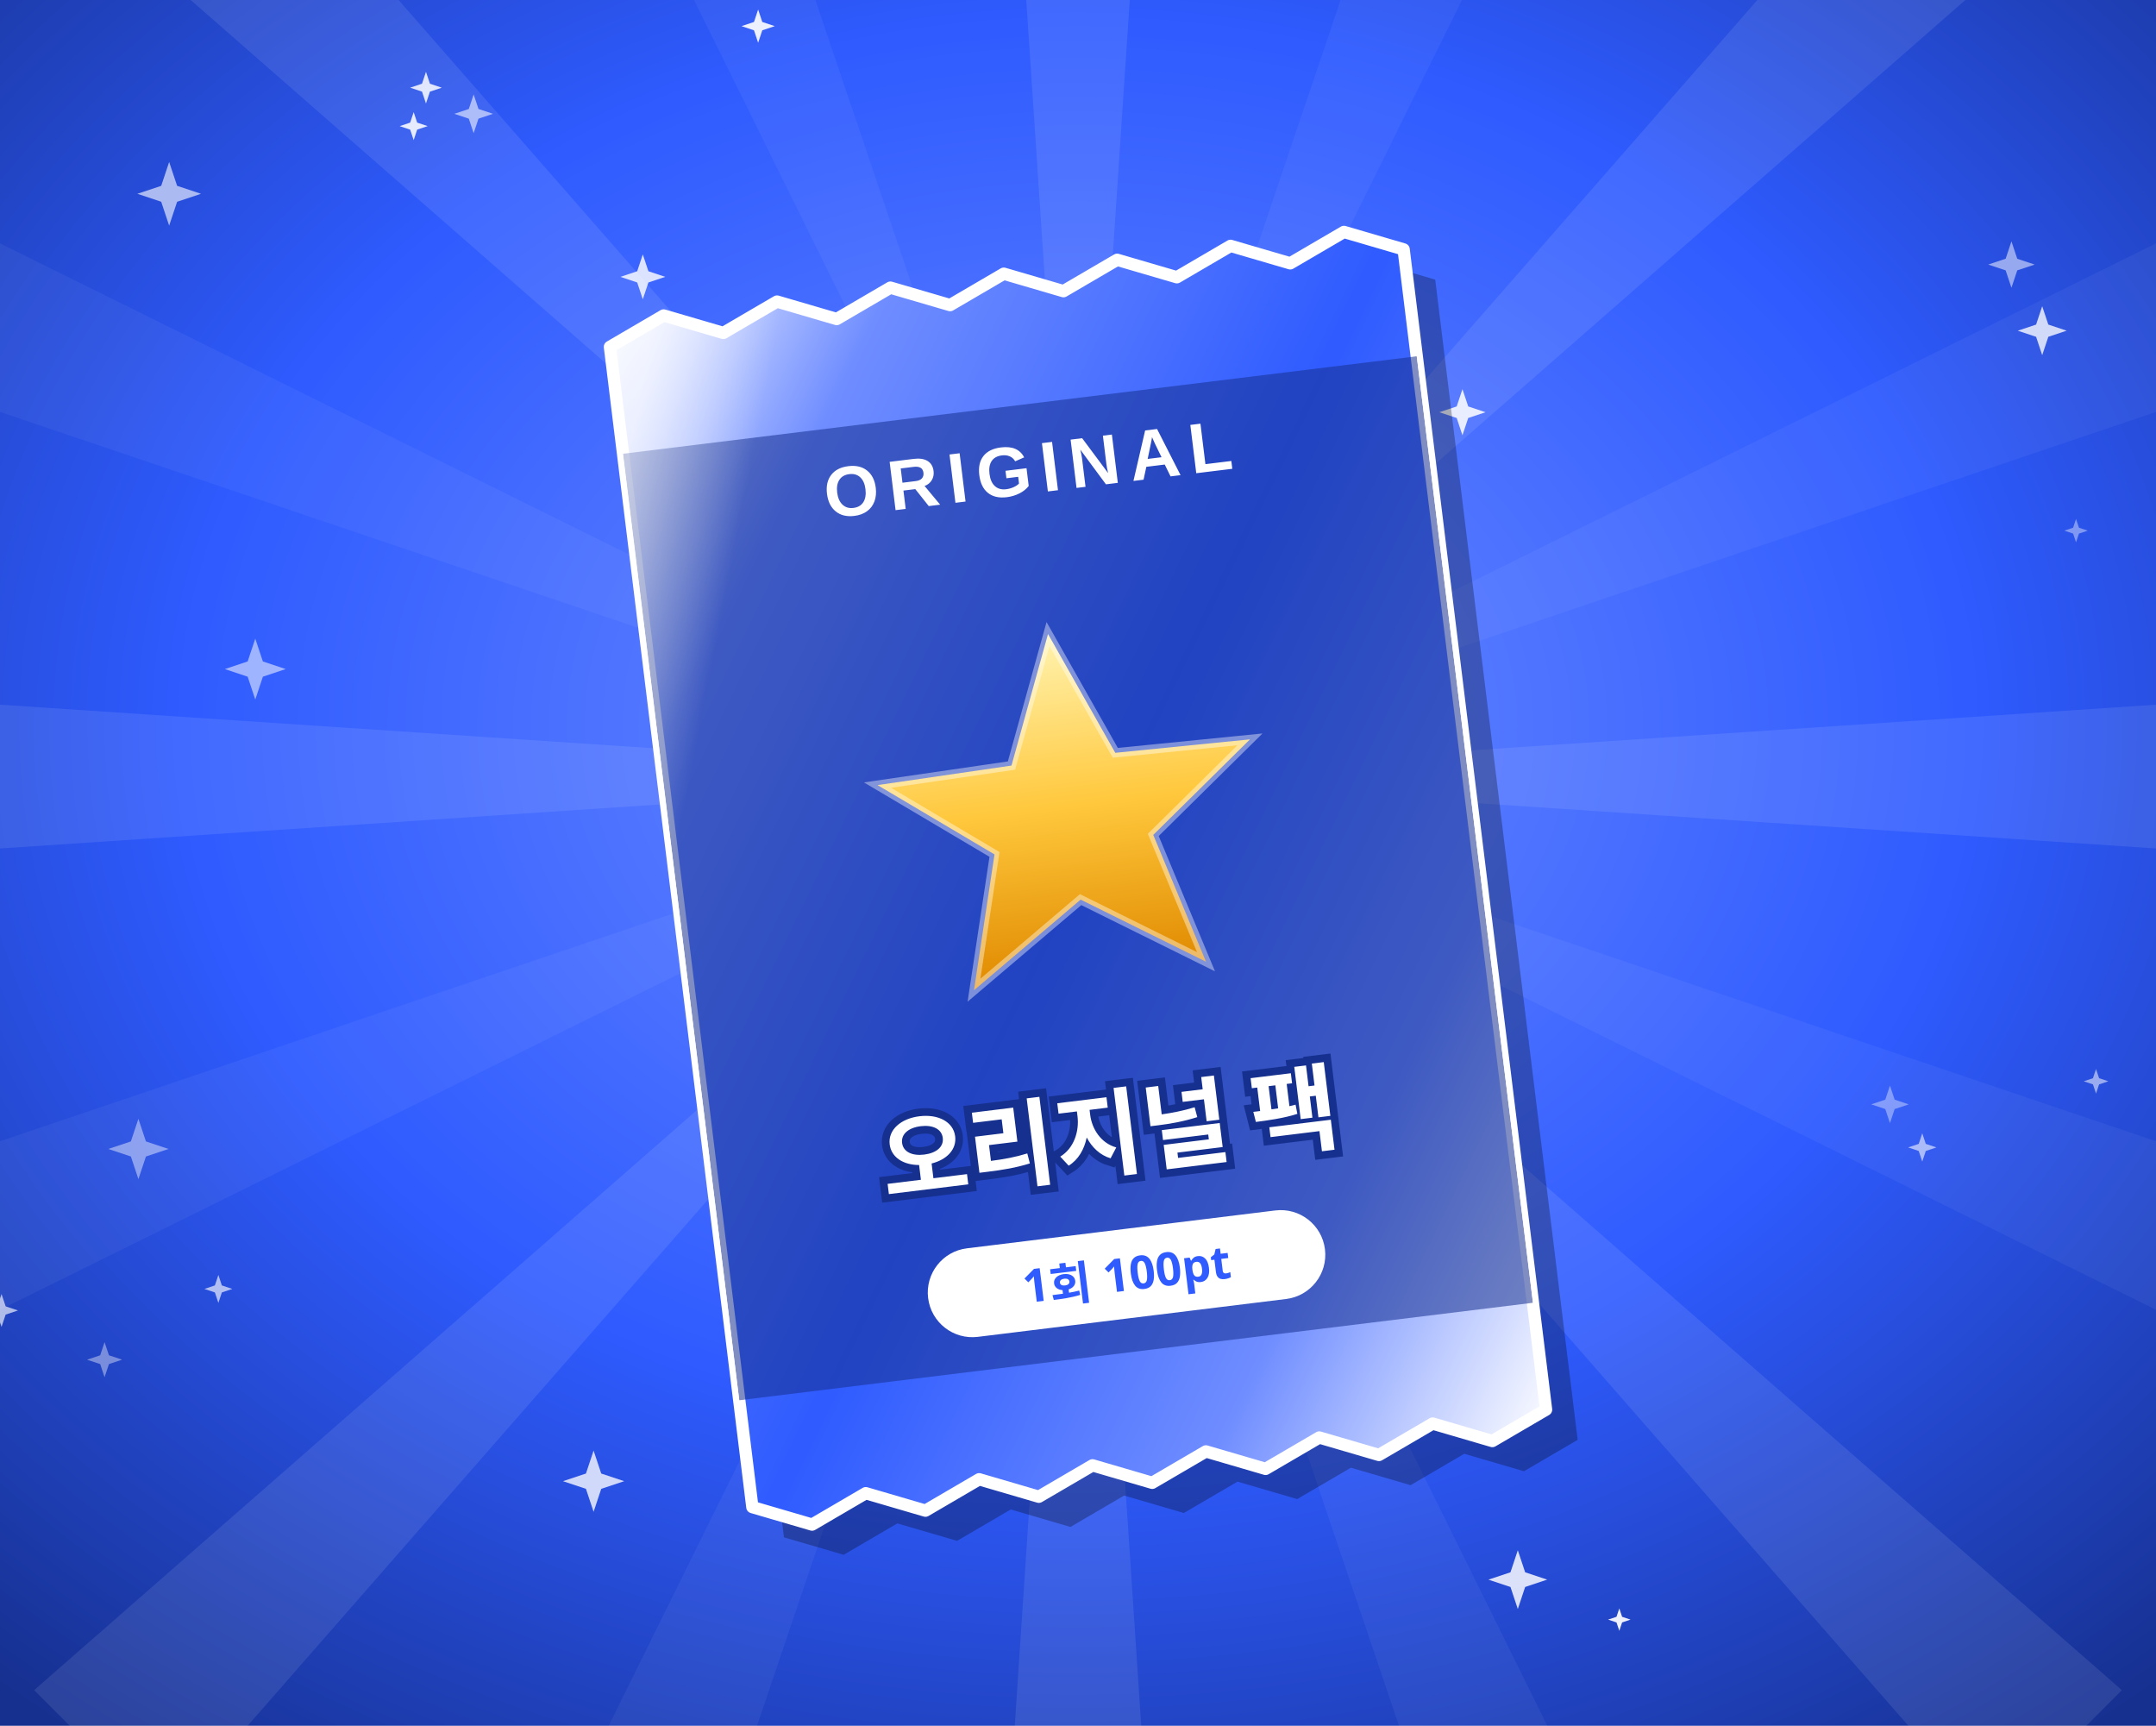
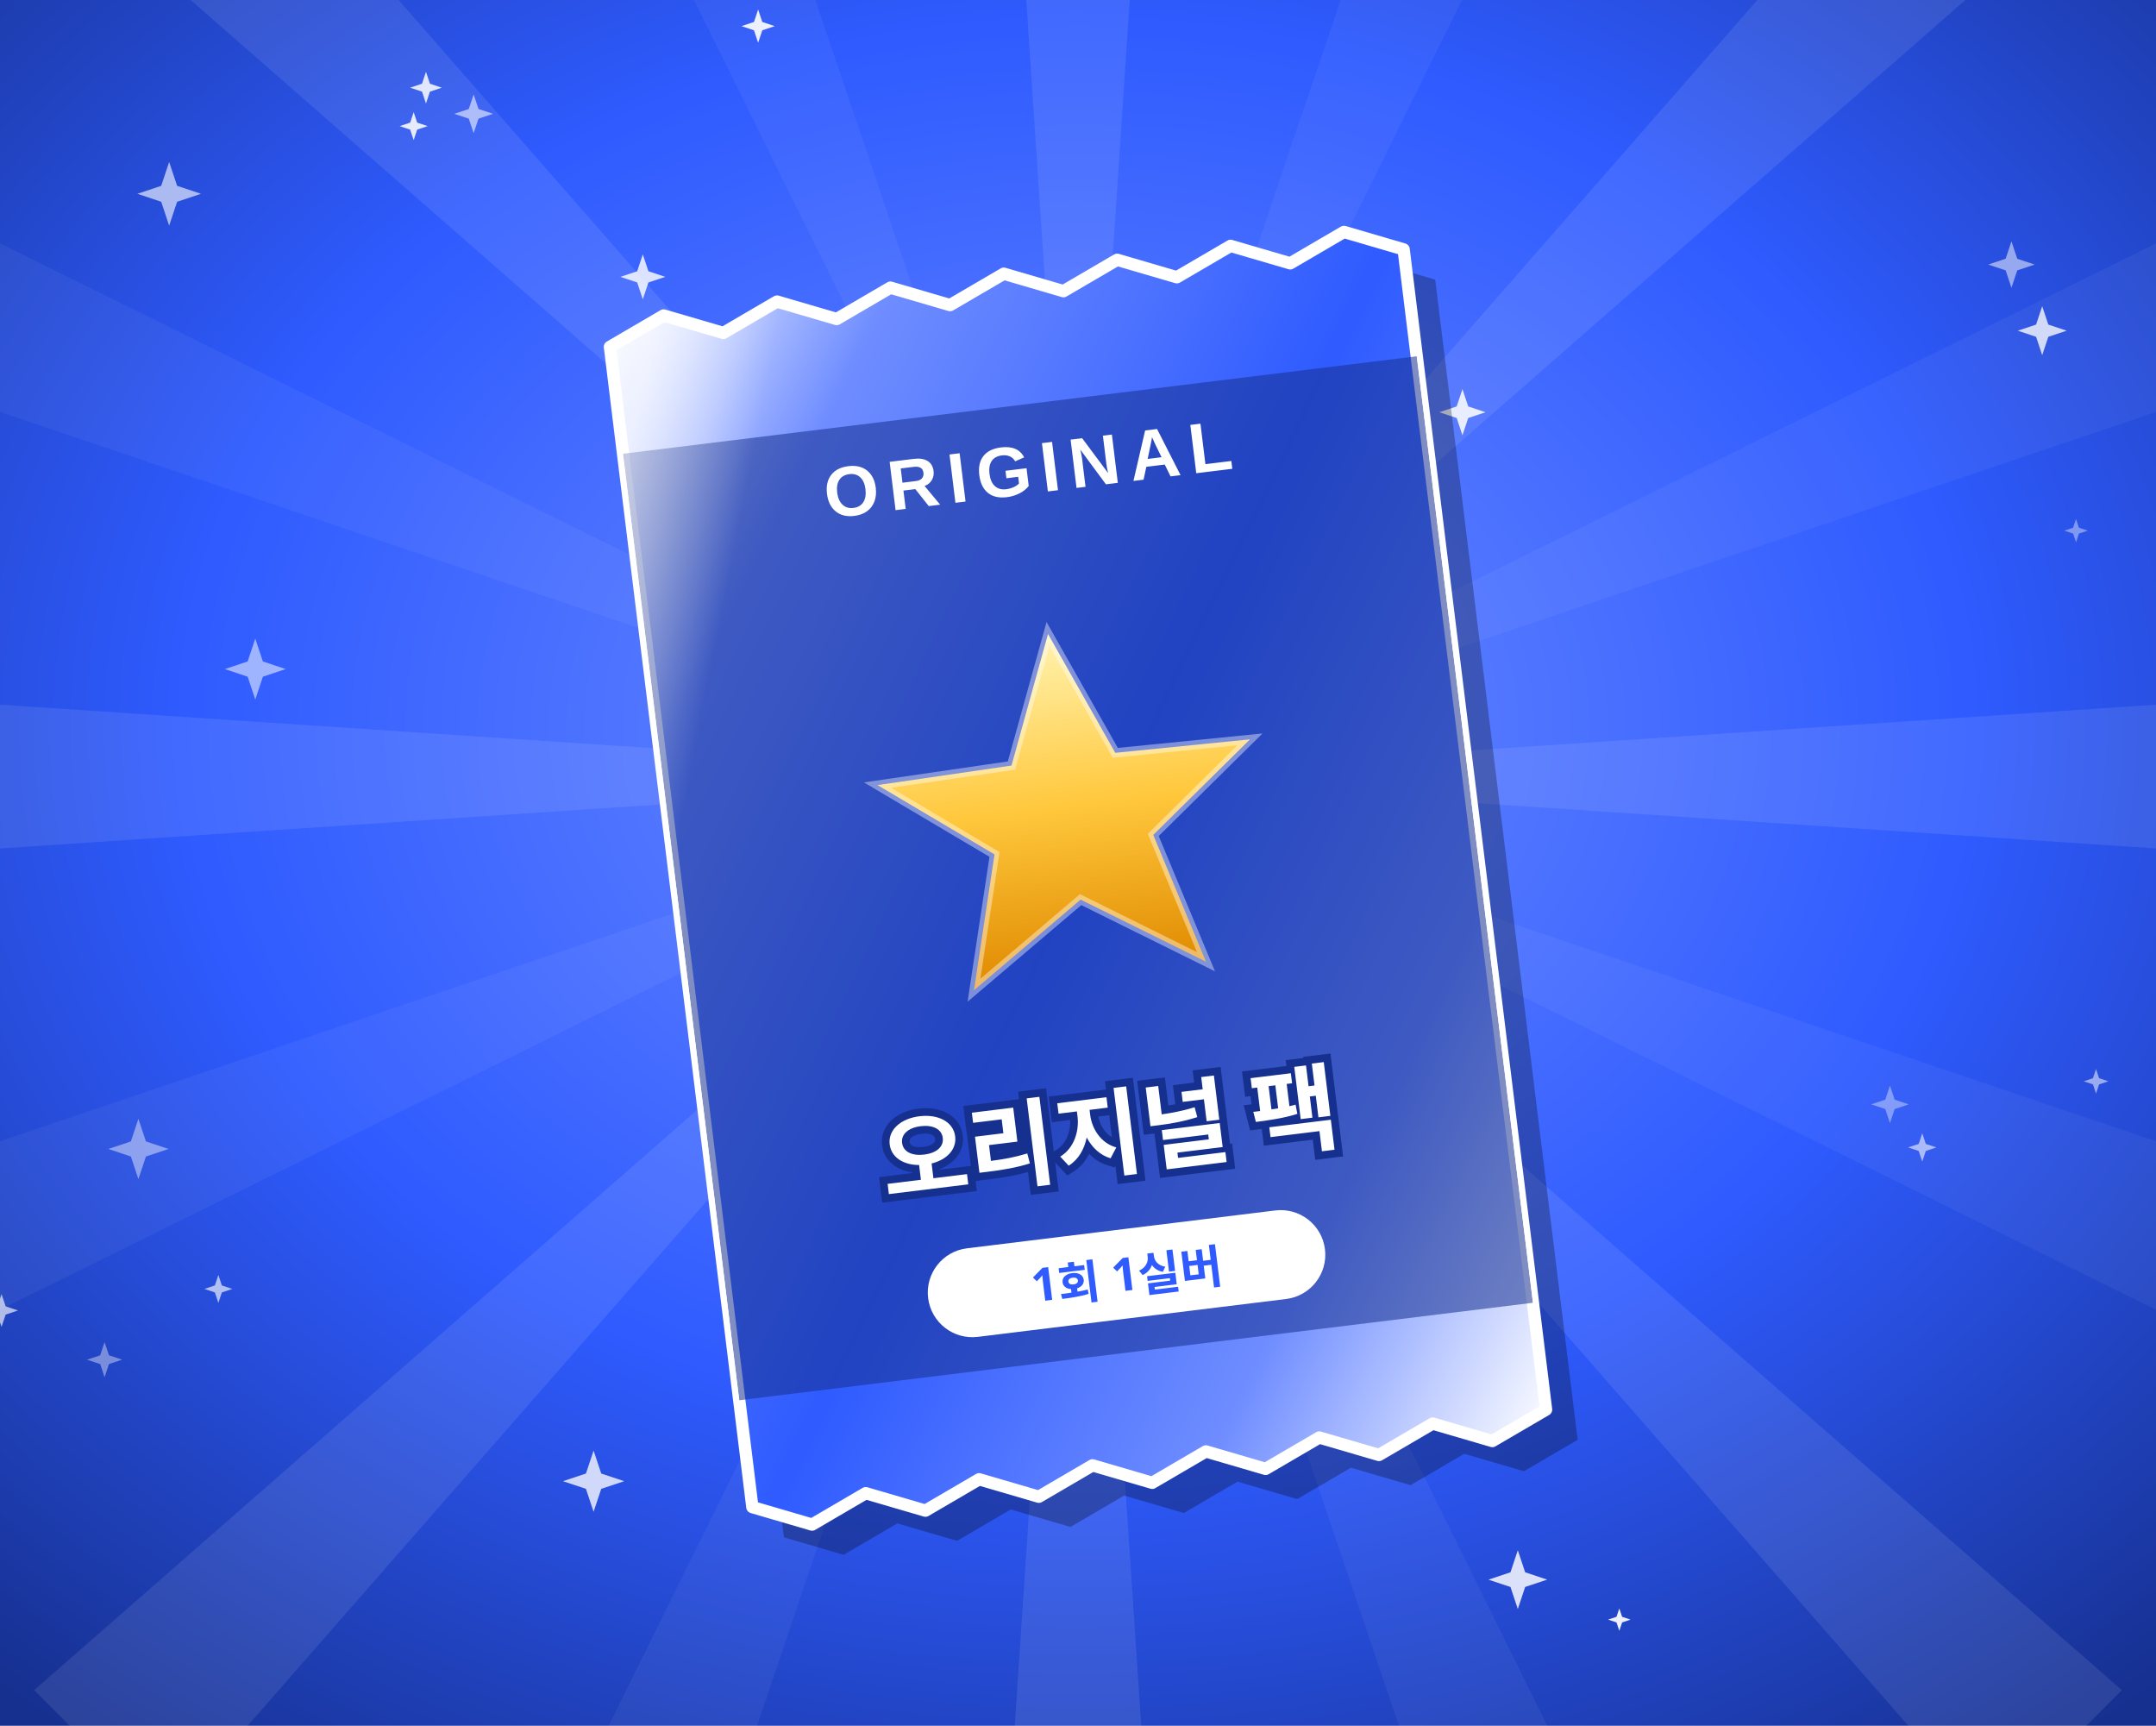
<svg xmlns="http://www.w3.org/2000/svg" viewBox="0 0 1402 1122" width="1402" height="1122">
  <defs>
    <radialGradient id="bg" cx="50%" cy="42%" r="75%">
      <stop offset="0" stop-color="#6f8dff" />
      <stop offset=".55" stop-color="#2f5bff" />
      <stop offset="1" stop-color="#16308f" />
    </radialGradient>
    <linearGradient id="foil" x1="0" y1="0" x2="1" y2="1">
      <stop offset="0" stop-color="#ffffff" />
      <stop offset=".18" stop-color="#6f8dff" />
      <stop offset=".5" stop-color="#2f5bff" />
      <stop offset=".78" stop-color="#6f8dff" />
      <stop offset="1" stop-color="#ffffff" />
    </linearGradient>
    <linearGradient id="gold" x1="0" y1="0" x2="0" y2="1">
      <stop offset="0" stop-color="#fff3b0" />
      <stop offset=".5" stop-color="#ffc83d" />
      <stop offset="1" stop-color="#e08a00" />
    </linearGradient>
    <linearGradient id="shine" x1="0" y1="0" x2="1" y2="0">
      <stop offset="0" stop-color="#fff" stop-opacity="0" />
      <stop offset=".5" stop-color="#fff" stop-opacity=".55" />
      <stop offset="1" stop-color="#fff" stop-opacity="0" />
    </linearGradient>
    <clipPath id="pack">
      <path d="M-260,-364 L-260,-380 L-222.857,-396 L-185.714,-380 L-148.571,-396 L-111.429,-380 L-74.286,-396 L-37.143,-380 L0,-396 L37.143,-380 L74.286,-396 L111.429,-380 L148.571,-396 L185.714,-380 L222.857,-396 L260,-380 L260,380 L260,380 L222.857,396 L185.714,380 L148.571,396 L111.429,380 L74.286,396 L37.143,380 L0,396 L-37.143,380 L-74.286,396 L-111.429,380 L-148.571,396 L-185.714,380 L-222.857,396 L-260,380 Z" />
    </clipPath>
  </defs>
  <rect width="1402" height="1122" fill="url(#bg)" />
  <g transform="translate(701,504.9)">
    <path d="M0,0 L-60,-900 L60,-900 Z" transform="rotate(0)" fill="#fff" opacity="0.09" />
    <path d="M0,0 L-60,-900 L60,-900 Z" transform="rotate(22.5)" fill="#fff" opacity="0.05" />
    <path d="M0,0 L-60,-900 L60,-900 Z" transform="rotate(45)" fill="#fff" opacity="0.09" />
    <path d="M0,0 L-60,-900 L60,-900 Z" transform="rotate(67.5)" fill="#fff" opacity="0.05" />
    <path d="M0,0 L-60,-900 L60,-900 Z" transform="rotate(90)" fill="#fff" opacity="0.09" />
    <path d="M0,0 L-60,-900 L60,-900 Z" transform="rotate(112.5)" fill="#fff" opacity="0.05" />
    <path d="M0,0 L-60,-900 L60,-900 Z" transform="rotate(135)" fill="#fff" opacity="0.09" />
    <path d="M0,0 L-60,-900 L60,-900 Z" transform="rotate(157.5)" fill="#fff" opacity="0.05" />
    <path d="M0,0 L-60,-900 L60,-900 Z" transform="rotate(180)" fill="#fff" opacity="0.09" />
    <path d="M0,0 L-60,-900 L60,-900 Z" transform="rotate(202.5)" fill="#fff" opacity="0.05" />
    <path d="M0,0 L-60,-900 L60,-900 Z" transform="rotate(225)" fill="#fff" opacity="0.09" />
    <path d="M0,0 L-60,-900 L60,-900 Z" transform="rotate(247.5)" fill="#fff" opacity="0.05" />
    <path d="M0,0 L-60,-900 L60,-900 Z" transform="rotate(270)" fill="#fff" opacity="0.09" />
    <path d="M0,0 L-60,-900 L60,-900 Z" transform="rotate(292.5)" fill="#fff" opacity="0.05" />
    <path d="M0,0 L-60,-900 L60,-900 Z" transform="rotate(315)" fill="#fff" opacity="0.09" />
    <path d="M0,0 L-60,-900 L60,-900 Z" transform="rotate(337.5)" fill="#fff" opacity="0.05" />
  </g>
  <path transform="translate(1,852) scale(1.07)" d="M0,-10 L2.5,-2.5 L10,0 L2.5,2.5 L0,10 L-2.5,2.5 L-10,0 L-2.5,-2.5Z" fill="#fff" opacity="0.64" />
  <path transform="translate(951,268) scale(1.50)" d="M0,-10 L2.5,-2.5 L10,0 L2.5,2.5 L0,10 L-2.5,2.5 L-10,0 L-2.5,-2.5Z" fill="#fff" opacity="0.86" />
  <path transform="translate(1250,746) scale(0.92)" d="M0,-10 L2.5,-2.5 L10,0 L2.5,2.5 L0,10 L-2.5,2.5 L-10,0 L-2.5,-2.5Z" fill="#fff" opacity="0.58" />
  <path transform="translate(846,397) scale(0.90)" d="M0,-10 L2.5,-2.5 L10,0 L2.5,2.5 L0,10 L-2.5,2.5 L-10,0 L-2.5,-2.5Z" fill="#fff" opacity="0.58" />
  <path transform="translate(142,838) scale(0.91)" d="M0,-10 L2.5,-2.5 L10,0 L2.5,2.5 L0,10 L-2.5,2.5 L-10,0 L-2.5,-2.5Z" fill="#fff" opacity="0.64" />
  <path transform="translate(696,692) scale(0.81)" d="M0,-10 L2.5,-2.5 L10,0 L2.5,2.5 L0,10 L-2.5,2.5 L-10,0 L-2.5,-2.5Z" fill="#fff" opacity="0.50" />
  <path transform="translate(110,126) scale(2.07)" d="M0,-10 L2.5,-2.5 L10,0 L2.5,2.5 L0,10 L-2.5,2.5 L-10,0 L-2.5,-2.5Z" fill="#fff" opacity="0.61" />
  <path transform="translate(493,17) scale(1.08)" d="M0,-10 L2.5,-2.5 L10,0 L2.5,2.5 L0,10 L-2.5,2.5 L-10,0 L-2.5,-2.5Z" fill="#fff" opacity="0.91" />
  <path transform="translate(642,678) scale(1.24)" d="M0,-10 L2.5,-2.5 L10,0 L2.5,2.5 L0,10 L-2.5,2.5 L-10,0 L-2.5,-2.5Z" fill="#fff" opacity="0.85" />
  <path transform="translate(513,417) scale(0.81)" d="M0,-10 L2.5,-2.5 L10,0 L2.5,2.5 L0,10 L-2.5,2.5 L-10,0 L-2.5,-2.5Z" fill="#fff" opacity="0.61" />
  <path transform="translate(1350,345) scale(0.76)" d="M0,-10 L2.5,-2.5 L10,0 L2.5,2.5 L0,10 L-2.5,2.5 L-10,0 L-2.5,-2.5Z" fill="#fff" opacity="0.40" />
  <path transform="translate(277,57) scale(1.03)" d="M0,-10 L2.5,-2.5 L10,0 L2.5,2.5 L0,10 L-2.5,2.5 L-10,0 L-2.5,-2.5Z" fill="#fff" opacity="0.84" />
  <path transform="translate(635,372) scale(1.16)" d="M0,-10 L2.5,-2.5 L10,0 L2.5,2.5 L0,10 L-2.5,2.5 L-10,0 L-2.5,-2.5Z" fill="#fff" opacity="0.55" />
  <path transform="translate(90,747) scale(1.96)" d="M0,-10 L2.5,-2.5 L10,0 L2.5,2.5 L0,10 L-2.5,2.5 L-10,0 L-2.5,-2.5Z" fill="#fff" opacity="0.44" />
  <path transform="translate(269,82) scale(0.91)" d="M0,-10 L2.5,-2.5 L10,0 L2.5,2.5 L0,10 L-2.5,2.5 L-10,0 L-2.5,-2.5Z" fill="#fff" opacity="0.87" />
  <path transform="translate(1053,1053) scale(0.73)" d="M0,-10 L2.5,-2.5 L10,0 L2.5,2.5 L0,10 L-2.5,2.5 L-10,0 L-2.5,-2.5Z" fill="#fff" opacity="0.92" />
  <path transform="translate(987,1027) scale(1.91)" d="M0,-10 L2.5,-2.5 L10,0 L2.5,2.5 L0,10 L-2.5,2.5 L-10,0 L-2.5,-2.5Z" fill="#fff" opacity="0.83" />
  <path transform="translate(1308,172) scale(1.51)" d="M0,-10 L2.5,-2.5 L10,0 L2.5,2.5 L0,10 L-2.5,2.5 L-10,0 L-2.5,-2.5Z" fill="#fff" opacity="0.51" />
  <path transform="translate(1229,718) scale(1.22)" d="M0,-10 L2.5,-2.5 L10,0 L2.5,2.5 L0,10 L-2.5,2.5 L-10,0 L-2.5,-2.5Z" fill="#fff" opacity="0.38" />
  <path transform="translate(386,963) scale(1.99)" d="M0,-10 L2.5,-2.5 L10,0 L2.5,2.5 L0,10 L-2.5,2.5 L-10,0 L-2.5,-2.5Z" fill="#fff" opacity="0.78" />
  <path transform="translate(418,180) scale(1.46)" d="M0,-10 L2.5,-2.5 L10,0 L2.5,2.5 L0,10 L-2.5,2.5 L-10,0 L-2.5,-2.5Z" fill="#fff" opacity="0.82" />
  <path transform="translate(308,74) scale(1.26)" d="M0,-10 L2.5,-2.5 L10,0 L2.5,2.5 L0,10 L-2.5,2.5 L-10,0 L-2.5,-2.5Z" fill="#fff" opacity="0.57" />
  <path transform="translate(1328,215) scale(1.59)" d="M0,-10 L2.5,-2.5 L10,0 L2.5,2.5 L0,10 L-2.5,2.5 L-10,0 L-2.5,-2.5Z" fill="#fff" opacity="0.78" />
  <path transform="translate(68,884) scale(1.14)" d="M0,-10 L2.5,-2.5 L10,0 L2.5,2.5 L0,10 L-2.5,2.5 L-10,0 L-2.5,-2.5Z" fill="#fff" opacity="0.39" />
  <path transform="translate(1363,703) scale(0.80)" d="M0,-10 L2.5,-2.5 L10,0 L2.5,2.5 L0,10 L-2.5,2.5 L-10,0 L-2.5,-2.5Z" fill="#fff" opacity="0.53" />
  <path transform="translate(166,435) scale(1.98)" d="M0,-10 L2.5,-2.5 L10,0 L2.5,2.5 L0,10 L-2.5,2.5 L-10,0 L-2.5,-2.5Z" fill="#fff" opacity="0.53" />
  <g transform="translate(701,571) rotate(-7)">
    <path d="M-260,-364 L-260,-380 L-222.857,-396 L-185.714,-380 L-148.571,-396 L-111.429,-380 L-74.286,-396 L-37.143,-380 L0,-396 L37.143,-380 L74.286,-396 L111.429,-380 L148.571,-396 L185.714,-380 L222.857,-396 L260,-380 L260,380 L260,380 L222.857,396 L185.714,380 L148.571,396 L111.429,380 L74.286,396 L37.143,380 L0,396 L-37.143,380 L-74.286,396 L-111.429,380 L-148.571,396 L-185.714,380 L-222.857,396 L-260,380 Z" transform="translate(18,22)" fill="#000" opacity=".28" />
    <path d="M-260,-364 L-260,-380 L-222.857,-396 L-185.714,-380 L-148.571,-396 L-111.429,-380 L-74.286,-396 L-37.143,-380 L0,-396 L37.143,-380 L74.286,-396 L111.429,-380 L148.571,-396 L185.714,-380 L222.857,-396 L260,-380 L260,380 L260,380 L222.857,396 L185.714,380 L148.571,396 L111.429,380 L74.286,396 L37.143,380 L0,396 L-37.143,380 L-74.286,396 L-111.429,380 L-148.571,396 L-185.714,380 L-222.857,396 L-260,380 Z" fill="url(#foil)" stroke="#fff" stroke-width="8" stroke-linejoin="round" />
    <g clip-path="url(#pack)">
      <rect x="-260" y="-310" width="520" height="620" fill="#16308f" opacity=".55" />
      <rect x="-420" y="-380" width="160" height="800" fill="url(#shine)" transform="rotate(18)" />
    </g>
    <text x="0" y="-252" text-anchor="middle" font-family="Arial Black, Arial, sans-serif" font-weight="900" font-size="46" letter-spacing="6" fill="#fff">ORIGINAL</text>
    <g transform="translate(0,-40)">
      <path d="M0,-120 L34,-38 L122,-36 L52,18 L76,104 L0,54 L-76,104 L-52,18 L-122,-36 L-34,-38 Z" fill="url(#gold)" stroke="#fff6" stroke-width="6" />
    </g>
    <text x="0" y="190" text-anchor="middle" font-family="Malgun Gothic, Apple SD Gothic Neo, sans-serif" font-weight="800" font-size="62" fill="#fff" stroke="#16308f" stroke-width="10" paint-order="stroke">오리지널 팩</text>
    <rect x="-130" y="230" width="260" height="58" rx="29" fill="#fff" />
-     <text x="0" y="270" text-anchor="middle" font-family="Malgun Gothic, Apple SD Gothic Neo, sans-serif" font-weight="800" font-size="30" fill="#2f5bff">1회 100pt</text>
+     <text x="0" y="270" text-anchor="middle" font-family="Malgun Gothic, Apple SD Gothic Neo, sans-serif" font-weight="800" font-size="30" fill="#2f5bff">1회 1실버</text>
  </g>
</svg>
